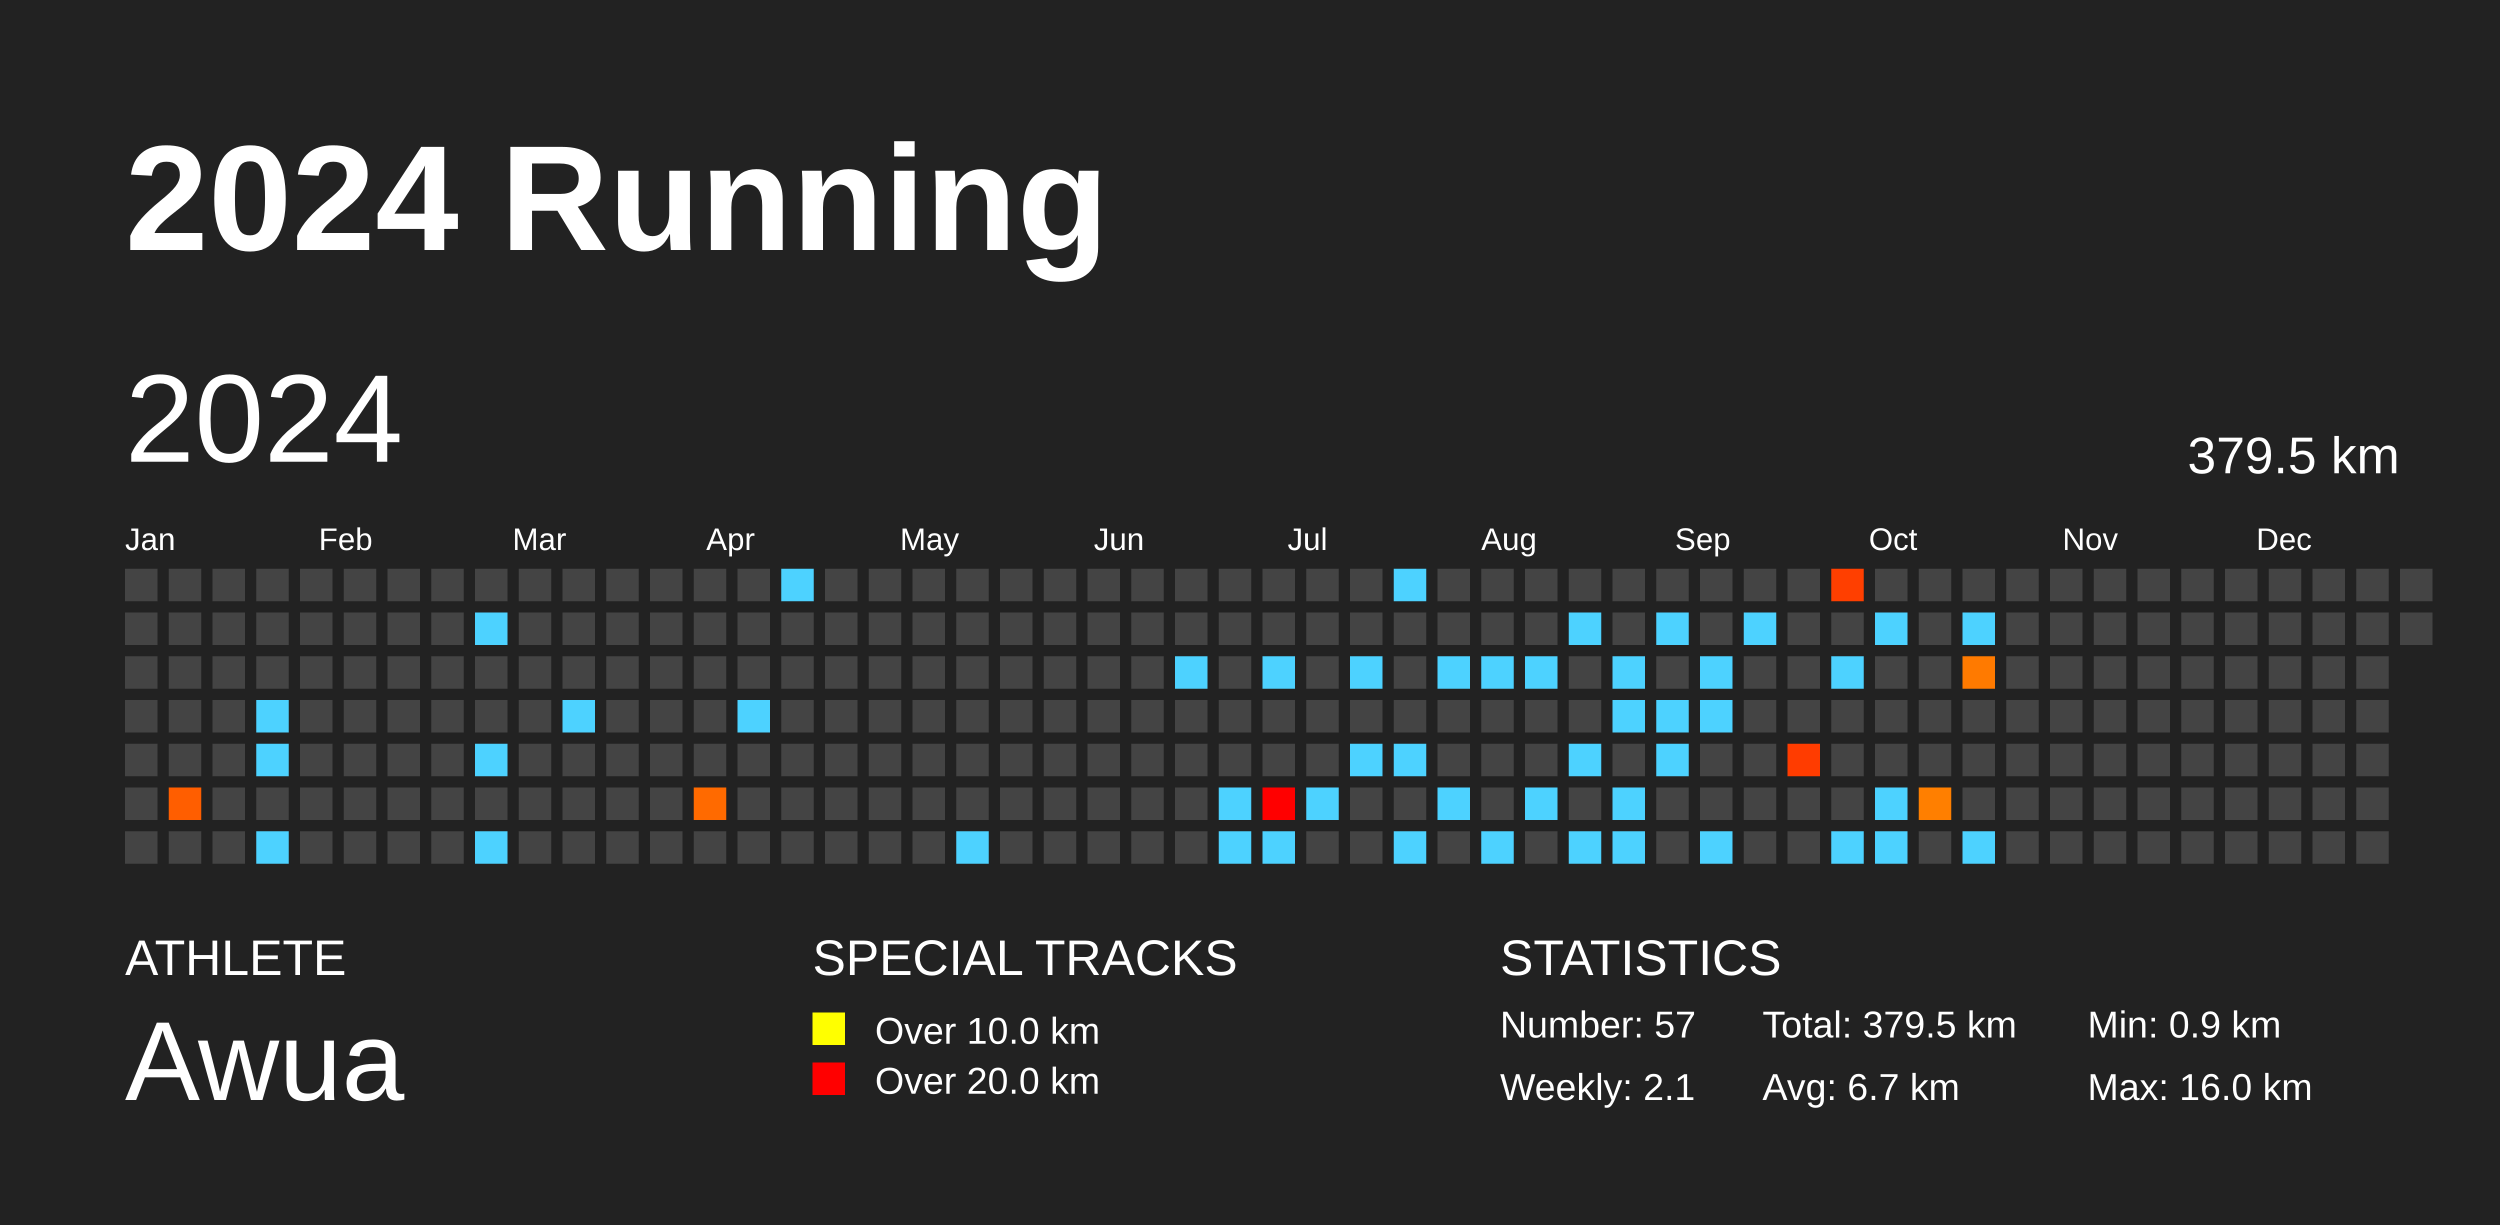
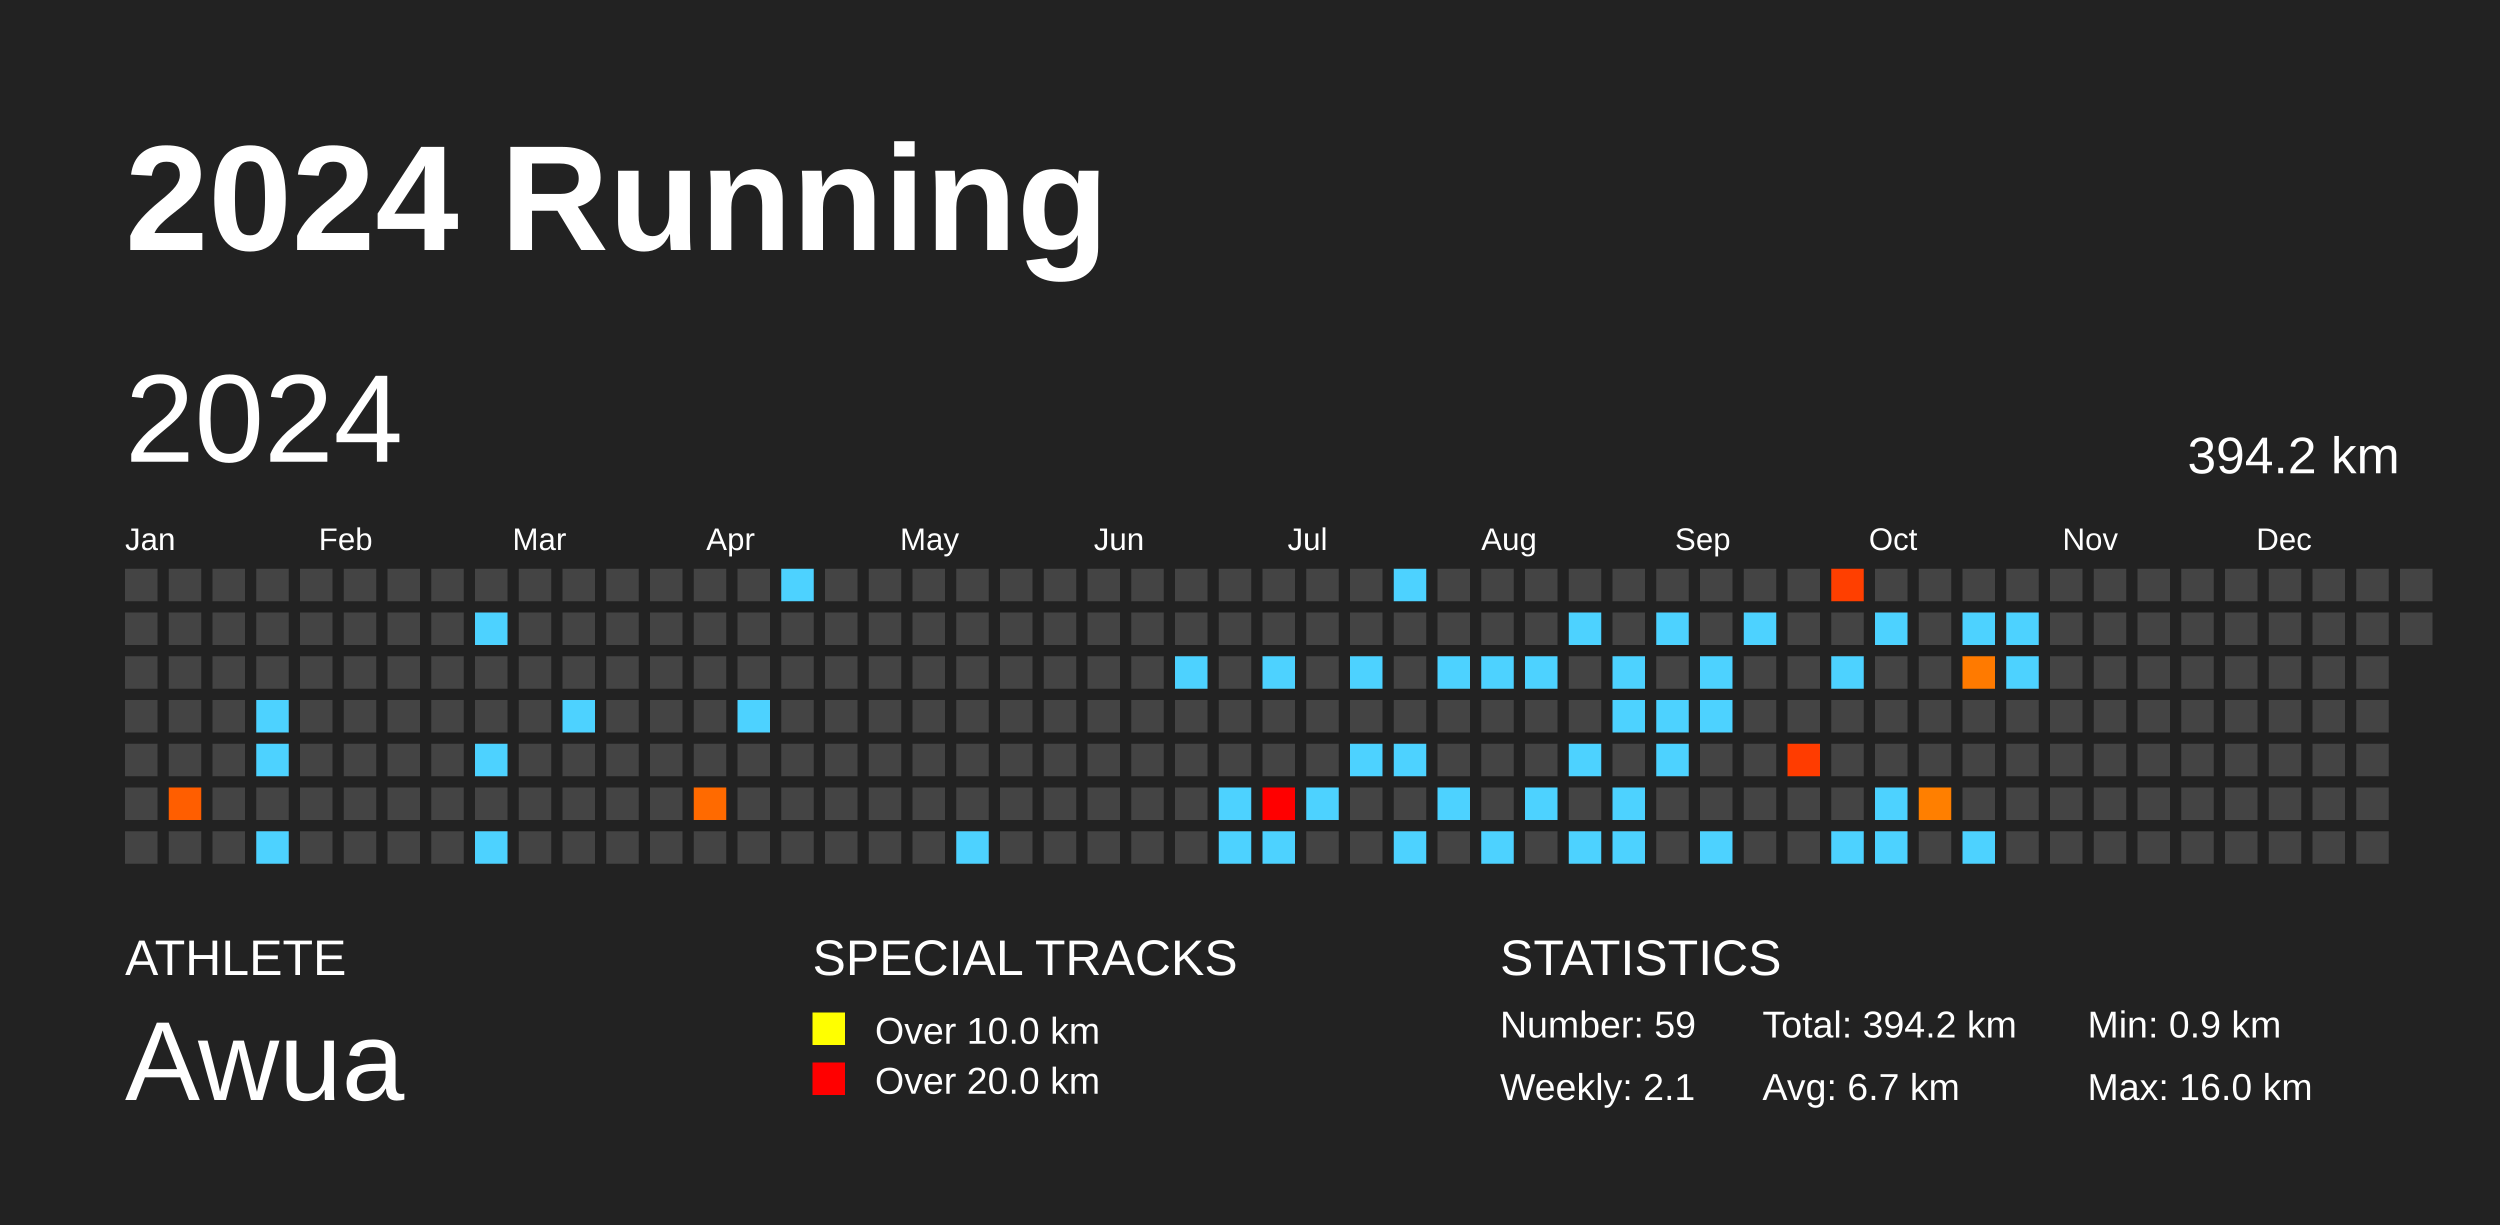
<svg xmlns="http://www.w3.org/2000/svg" baseProfile="full" height="98mm" version="1.1" viewBox="0,0,200,98" width="200mm">
  <defs />
  <rect fill="#222222" height="98" width="200" x="0" y="0" />
  <text fill="#FFFFFF" style="font-size:12px; font-family:Arial; font-weight:bold;" x="10" y="20">2024 Running</text>
  <text fill="#FFFFFF" style="font-size:4px; font-family:Arial" x="10" y="78">ATHLETE</text>
  <text fill="#FFFFFF" style="font-size:9px; font-family:Arial" x="10" y="88">Awua</text>
  <text fill="#FFFFFF" style="font-size:4px; font-family:Arial" x="65" y="78">SPECIAL TRACKS</text>
  <rect fill="yellow" height="2.6" width="2.6" x="65" y="81" />
  <text fill="#FFFFFF" style="font-size:3px; font-family:Arial" x="70" y="83.5">Over 10.0 km</text>
  <rect fill="red" height="2.6" width="2.6" x="65" y="85" />
  <text fill="#FFFFFF" style="font-size:3px; font-family:Arial" x="70" y="87.5">Over 20.0 km</text>
  <text fill="#FFFFFF" style="font-size:4px; font-family:Arial" x="120" y="78">STATISTICS</text>
-   <text fill="#FFFFFF" style="font-size:3px; font-family:Arial" x="120" y="83">Number: 57</text>
+   <text fill="#FFFFFF" style="font-size:3px; font-family:Arial" x="120" y="83">Number: 59</text>
  <text fill="#FFFFFF" style="font-size:3px; font-family:Arial" x="120" y="88">Weekly: 2.1</text>
-   <text fill="#FFFFFF" style="font-size:3px; font-family:Arial" x="141" y="83">Total: 379.5 km</text>
+   <text fill="#FFFFFF" style="font-size:3px; font-family:Arial" x="141" y="83">Total: 394.2 km</text>
  <text fill="#FFFFFF" style="font-size:3px; font-family:Arial" x="141" y="88">Avg: 6.7 km</text>
  <text fill="#FFFFFF" style="font-size:3px; font-family:Arial" x="167" y="83">Min: 0.9 km</text>
  <text fill="#FFFFFF" style="font-size:3px; font-family:Arial" x="167" y="88">Max: 16.0 km</text>
  <text dominant-baseline="hanging" fill="#FFFFFF" style="font-size:10.0px; font-family:Arial;" x="10" y="30">2024</text>
-   <text dominant-baseline="hanging" fill="#FFFFFF" style="font-size:4.125px; font-family:Arial;" x="175" y="35">379.5 km</text>
+   <text dominant-baseline="hanging" fill="#FFFFFF" style="font-size:4.125px; font-family:Arial;" x="175" y="35">394.2 km</text>
  <text fill="#FFFFFF" style="font-size:2.5px; font-family:Arial" x="10.0" y="44">Jan</text>
  <text fill="#FFFFFF" style="font-size:2.5px; font-family:Arial" x="25.5" y="44">Feb</text>
  <text fill="#FFFFFF" style="font-size:2.5px; font-family:Arial" x="41.0" y="44">Mar</text>
  <text fill="#FFFFFF" style="font-size:2.5px; font-family:Arial" x="56.5" y="44">Apr</text>
  <text fill="#FFFFFF" style="font-size:2.5px; font-family:Arial" x="72.0" y="44">May</text>
  <text fill="#FFFFFF" style="font-size:2.5px; font-family:Arial" x="87.5" y="44">Jun</text>
  <text fill="#FFFFFF" style="font-size:2.5px; font-family:Arial" x="103.0" y="44">Jul</text>
  <text fill="#FFFFFF" style="font-size:2.5px; font-family:Arial" x="118.5" y="44">Aug</text>
  <text fill="#FFFFFF" style="font-size:2.5px; font-family:Arial" x="134.0" y="44">Sep</text>
  <text fill="#FFFFFF" style="font-size:2.5px; font-family:Arial" x="149.5" y="44">Oct</text>
  <text fill="#FFFFFF" style="font-size:2.5px; font-family:Arial" x="165.0" y="44">Nov</text>
  <text fill="#FFFFFF" style="font-size:2.5px; font-family:Arial" x="180.5" y="44">Dec</text>
  <rect fill="#444444" height="2.6" width="2.6" x="10.0" y="45.5" />
  <rect fill="#444444" height="2.6" width="2.6" x="10.0" y="49.0" />
  <rect fill="#444444" height="2.6" width="2.6" x="10.0" y="52.5" />
  <rect fill="#444444" height="2.6" width="2.6" x="10.0" y="56.0" />
  <rect fill="#444444" height="2.6" width="2.6" x="10.0" y="59.5" />
  <rect fill="#444444" height="2.6" width="2.6" x="10.0" y="63.0" />
  <rect fill="#444444" height="2.6" width="2.6" x="10.0" y="66.5" />
  <rect fill="#444444" height="2.6" width="2.6" x="13.5" y="45.5" />
  <rect fill="#444444" height="2.6" width="2.6" x="13.5" y="49.0" />
  <rect fill="#444444" height="2.6" width="2.6" x="13.5" y="52.5" />
  <rect fill="#444444" height="2.6" width="2.6" x="13.5" y="56.0" />
  <rect fill="#444444" height="2.6" width="2.6" x="13.5" y="59.5" />
  <rect fill="#ff5e00" height="2.6" width="2.6" x="13.5" y="63.0" />
  <rect fill="#444444" height="2.6" width="2.6" x="13.5" y="66.5" />
  <rect fill="#444444" height="2.6" width="2.6" x="17.0" y="45.5" />
  <rect fill="#444444" height="2.6" width="2.6" x="17.0" y="49.0" />
  <rect fill="#444444" height="2.6" width="2.6" x="17.0" y="52.5" />
  <rect fill="#444444" height="2.6" width="2.6" x="17.0" y="56.0" />
  <rect fill="#444444" height="2.6" width="2.6" x="17.0" y="59.5" />
  <rect fill="#444444" height="2.6" width="2.6" x="17.0" y="63.0" />
  <rect fill="#444444" height="2.6" width="2.6" x="17.0" y="66.5" />
  <rect fill="#444444" height="2.6" width="2.6" x="20.5" y="45.5" />
  <rect fill="#444444" height="2.6" width="2.6" x="20.5" y="49.0" />
  <rect fill="#444444" height="2.6" width="2.6" x="20.5" y="52.5" />
  <rect fill="#4dd2ff" height="2.6" width="2.6" x="20.5" y="56.0" />
  <rect fill="#4dd2ff" height="2.6" width="2.6" x="20.5" y="59.5" />
  <rect fill="#444444" height="2.6" width="2.6" x="20.5" y="63.0" />
  <rect fill="#4dd2ff" height="2.6" width="2.6" x="20.5" y="66.5" />
  <rect fill="#444444" height="2.6" width="2.6" x="24.0" y="45.5" />
  <rect fill="#444444" height="2.6" width="2.6" x="24.0" y="49.0" />
  <rect fill="#444444" height="2.6" width="2.6" x="24.0" y="52.5" />
  <rect fill="#444444" height="2.6" width="2.6" x="24.0" y="56.0" />
  <rect fill="#444444" height="2.6" width="2.6" x="24.0" y="59.5" />
  <rect fill="#444444" height="2.6" width="2.6" x="24.0" y="63.0" />
  <rect fill="#444444" height="2.6" width="2.6" x="24.0" y="66.5" />
  <rect fill="#444444" height="2.6" width="2.6" x="27.5" y="45.5" />
  <rect fill="#444444" height="2.6" width="2.6" x="27.5" y="49.0" />
  <rect fill="#444444" height="2.6" width="2.6" x="27.5" y="52.5" />
  <rect fill="#444444" height="2.6" width="2.6" x="27.5" y="56.0" />
  <rect fill="#444444" height="2.6" width="2.6" x="27.5" y="59.5" />
  <rect fill="#444444" height="2.6" width="2.6" x="27.5" y="63.0" />
  <rect fill="#444444" height="2.6" width="2.6" x="27.5" y="66.5" />
  <rect fill="#444444" height="2.6" width="2.6" x="31.0" y="45.5" />
  <rect fill="#444444" height="2.6" width="2.6" x="31.0" y="49.0" />
  <rect fill="#444444" height="2.6" width="2.6" x="31.0" y="52.5" />
  <rect fill="#444444" height="2.6" width="2.6" x="31.0" y="56.0" />
  <rect fill="#444444" height="2.6" width="2.6" x="31.0" y="59.5" />
  <rect fill="#444444" height="2.6" width="2.6" x="31.0" y="63.0" />
  <rect fill="#444444" height="2.6" width="2.6" x="31.0" y="66.5" />
  <rect fill="#444444" height="2.6" width="2.6" x="34.5" y="45.5" />
  <rect fill="#444444" height="2.6" width="2.6" x="34.5" y="49.0" />
  <rect fill="#444444" height="2.6" width="2.6" x="34.5" y="52.5" />
  <rect fill="#444444" height="2.6" width="2.6" x="34.5" y="56.0" />
  <rect fill="#444444" height="2.6" width="2.6" x="34.5" y="59.5" />
  <rect fill="#444444" height="2.6" width="2.6" x="34.5" y="63.0" />
  <rect fill="#444444" height="2.6" width="2.6" x="34.5" y="66.5" />
  <rect fill="#444444" height="2.6" width="2.6" x="38.0" y="45.5" />
  <rect fill="#4dd2ff" height="2.6" width="2.6" x="38.0" y="49.0" />
  <rect fill="#444444" height="2.6" width="2.6" x="38.0" y="52.5" />
  <rect fill="#444444" height="2.6" width="2.6" x="38.0" y="56.0" />
  <rect fill="#4dd2ff" height="2.6" width="2.6" x="38.0" y="59.5" />
  <rect fill="#444444" height="2.6" width="2.6" x="38.0" y="63.0" />
  <rect fill="#4dd2ff" height="2.6" width="2.6" x="38.0" y="66.5" />
  <rect fill="#444444" height="2.6" width="2.6" x="41.5" y="45.5" />
  <rect fill="#444444" height="2.6" width="2.6" x="41.5" y="49.0" />
  <rect fill="#444444" height="2.6" width="2.6" x="41.5" y="52.5" />
  <rect fill="#444444" height="2.6" width="2.6" x="41.5" y="56.0" />
  <rect fill="#444444" height="2.6" width="2.6" x="41.5" y="59.5" />
  <rect fill="#444444" height="2.6" width="2.6" x="41.5" y="63.0" />
  <rect fill="#444444" height="2.6" width="2.6" x="41.5" y="66.5" />
  <rect fill="#444444" height="2.6" width="2.6" x="45.0" y="45.5" />
  <rect fill="#444444" height="2.6" width="2.6" x="45.0" y="49.0" />
  <rect fill="#444444" height="2.6" width="2.6" x="45.0" y="52.5" />
  <rect fill="#4dd2ff" height="2.6" width="2.6" x="45.0" y="56.0" />
  <rect fill="#444444" height="2.6" width="2.6" x="45.0" y="59.5" />
  <rect fill="#444444" height="2.6" width="2.6" x="45.0" y="63.0" />
  <rect fill="#444444" height="2.6" width="2.6" x="45.0" y="66.5" />
  <rect fill="#444444" height="2.6" width="2.6" x="48.5" y="45.5" />
  <rect fill="#444444" height="2.6" width="2.6" x="48.5" y="49.0" />
  <rect fill="#444444" height="2.6" width="2.6" x="48.5" y="52.5" />
  <rect fill="#444444" height="2.6" width="2.6" x="48.5" y="56.0" />
  <rect fill="#444444" height="2.6" width="2.6" x="48.5" y="59.5" />
  <rect fill="#444444" height="2.6" width="2.6" x="48.5" y="63.0" />
  <rect fill="#444444" height="2.6" width="2.6" x="48.5" y="66.5" />
  <rect fill="#444444" height="2.6" width="2.6" x="52.0" y="45.5" />
  <rect fill="#444444" height="2.6" width="2.6" x="52.0" y="49.0" />
  <rect fill="#444444" height="2.6" width="2.6" x="52.0" y="52.5" />
  <rect fill="#444444" height="2.6" width="2.6" x="52.0" y="56.0" />
  <rect fill="#444444" height="2.6" width="2.6" x="52.0" y="59.5" />
  <rect fill="#444444" height="2.6" width="2.6" x="52.0" y="63.0" />
  <rect fill="#444444" height="2.6" width="2.6" x="52.0" y="66.5" />
  <rect fill="#444444" height="2.6" width="2.6" x="55.5" y="45.5" />
  <rect fill="#444444" height="2.6" width="2.6" x="55.5" y="49.0" />
  <rect fill="#444444" height="2.6" width="2.6" x="55.5" y="52.5" />
  <rect fill="#444444" height="2.6" width="2.6" x="55.5" y="56.0" />
  <rect fill="#444444" height="2.6" width="2.6" x="55.5" y="59.5" />
  <rect fill="#ff6a00" height="2.6" width="2.6" x="55.5" y="63.0" />
  <rect fill="#444444" height="2.6" width="2.6" x="55.5" y="66.5" />
  <rect fill="#444444" height="2.6" width="2.6" x="59.0" y="45.5" />
  <rect fill="#444444" height="2.6" width="2.6" x="59.0" y="49.0" />
  <rect fill="#444444" height="2.6" width="2.6" x="59.0" y="52.5" />
  <rect fill="#4dd2ff" height="2.6" width="2.6" x="59.0" y="56.0" />
  <rect fill="#444444" height="2.6" width="2.6" x="59.0" y="59.5" />
  <rect fill="#444444" height="2.6" width="2.6" x="59.0" y="63.0" />
  <rect fill="#444444" height="2.6" width="2.6" x="59.0" y="66.5" />
  <rect fill="#4dd2ff" height="2.6" width="2.6" x="62.5" y="45.5" />
  <rect fill="#444444" height="2.6" width="2.6" x="62.5" y="49.0" />
  <rect fill="#444444" height="2.6" width="2.6" x="62.5" y="52.5" />
  <rect fill="#444444" height="2.6" width="2.6" x="62.5" y="56.0" />
  <rect fill="#444444" height="2.6" width="2.6" x="62.5" y="59.5" />
  <rect fill="#444444" height="2.6" width="2.6" x="62.5" y="63.0" />
  <rect fill="#444444" height="2.6" width="2.6" x="62.5" y="66.5" />
  <rect fill="#444444" height="2.6" width="2.6" x="66.0" y="45.5" />
  <rect fill="#444444" height="2.6" width="2.6" x="66.0" y="49.0" />
  <rect fill="#444444" height="2.6" width="2.6" x="66.0" y="52.5" />
  <rect fill="#444444" height="2.6" width="2.6" x="66.0" y="56.0" />
  <rect fill="#444444" height="2.6" width="2.6" x="66.0" y="59.5" />
  <rect fill="#444444" height="2.6" width="2.6" x="66.0" y="63.0" />
  <rect fill="#444444" height="2.6" width="2.6" x="66.0" y="66.5" />
  <rect fill="#444444" height="2.6" width="2.6" x="69.5" y="45.5" />
  <rect fill="#444444" height="2.6" width="2.6" x="69.5" y="49.0" />
  <rect fill="#444444" height="2.6" width="2.6" x="69.5" y="52.5" />
  <rect fill="#444444" height="2.6" width="2.6" x="69.5" y="56.0" />
  <rect fill="#444444" height="2.6" width="2.6" x="69.5" y="59.5" />
  <rect fill="#444444" height="2.6" width="2.6" x="69.5" y="63.0" />
  <rect fill="#444444" height="2.6" width="2.6" x="69.5" y="66.5" />
  <rect fill="#444444" height="2.6" width="2.6" x="73.0" y="45.5" />
  <rect fill="#444444" height="2.6" width="2.6" x="73.0" y="49.0" />
  <rect fill="#444444" height="2.6" width="2.6" x="73.0" y="52.5" />
  <rect fill="#444444" height="2.6" width="2.6" x="73.0" y="56.0" />
  <rect fill="#444444" height="2.6" width="2.6" x="73.0" y="59.5" />
  <rect fill="#444444" height="2.6" width="2.6" x="73.0" y="63.0" />
  <rect fill="#444444" height="2.6" width="2.6" x="73.0" y="66.5" />
  <rect fill="#444444" height="2.6" width="2.6" x="76.5" y="45.5" />
  <rect fill="#444444" height="2.6" width="2.6" x="76.5" y="49.0" />
  <rect fill="#444444" height="2.6" width="2.6" x="76.5" y="52.5" />
  <rect fill="#444444" height="2.6" width="2.6" x="76.5" y="56.0" />
  <rect fill="#444444" height="2.6" width="2.6" x="76.5" y="59.5" />
  <rect fill="#444444" height="2.6" width="2.6" x="76.5" y="63.0" />
  <rect fill="#4dd2ff" height="2.6" width="2.6" x="76.5" y="66.5" />
  <rect fill="#444444" height="2.6" width="2.6" x="80.0" y="45.5" />
  <rect fill="#444444" height="2.6" width="2.6" x="80.0" y="49.0" />
  <rect fill="#444444" height="2.6" width="2.6" x="80.0" y="52.5" />
  <rect fill="#444444" height="2.6" width="2.6" x="80.0" y="56.0" />
  <rect fill="#444444" height="2.6" width="2.6" x="80.0" y="59.5" />
  <rect fill="#444444" height="2.6" width="2.6" x="80.0" y="63.0" />
  <rect fill="#444444" height="2.6" width="2.6" x="80.0" y="66.5" />
  <rect fill="#444444" height="2.6" width="2.6" x="83.5" y="45.5" />
  <rect fill="#444444" height="2.6" width="2.6" x="83.5" y="49.0" />
  <rect fill="#444444" height="2.6" width="2.6" x="83.5" y="52.5" />
  <rect fill="#444444" height="2.6" width="2.6" x="83.5" y="56.0" />
  <rect fill="#444444" height="2.6" width="2.6" x="83.5" y="59.5" />
  <rect fill="#444444" height="2.6" width="2.6" x="83.5" y="63.0" />
  <rect fill="#444444" height="2.6" width="2.6" x="83.5" y="66.5" />
  <rect fill="#444444" height="2.6" width="2.6" x="87.0" y="45.5" />
  <rect fill="#444444" height="2.6" width="2.6" x="87.0" y="49.0" />
  <rect fill="#444444" height="2.6" width="2.6" x="87.0" y="52.5" />
  <rect fill="#444444" height="2.6" width="2.6" x="87.0" y="56.0" />
  <rect fill="#444444" height="2.6" width="2.6" x="87.0" y="59.5" />
  <rect fill="#444444" height="2.6" width="2.6" x="87.0" y="63.0" />
  <rect fill="#444444" height="2.6" width="2.6" x="87.0" y="66.5" />
  <rect fill="#444444" height="2.6" width="2.6" x="90.5" y="45.5" />
  <rect fill="#444444" height="2.6" width="2.6" x="90.5" y="49.0" />
  <rect fill="#444444" height="2.6" width="2.6" x="90.5" y="52.5" />
  <rect fill="#444444" height="2.6" width="2.6" x="90.5" y="56.0" />
  <rect fill="#444444" height="2.6" width="2.6" x="90.5" y="59.5" />
  <rect fill="#444444" height="2.6" width="2.6" x="90.5" y="63.0" />
  <rect fill="#444444" height="2.6" width="2.6" x="90.5" y="66.5" />
  <rect fill="#444444" height="2.6" width="2.6" x="94.0" y="45.5" />
  <rect fill="#444444" height="2.6" width="2.6" x="94.0" y="49.0" />
  <rect fill="#4dd2ff" height="2.6" width="2.6" x="94.0" y="52.5" />
  <rect fill="#444444" height="2.6" width="2.6" x="94.0" y="56.0" />
  <rect fill="#444444" height="2.6" width="2.6" x="94.0" y="59.5" />
  <rect fill="#444444" height="2.6" width="2.6" x="94.0" y="63.0" />
  <rect fill="#444444" height="2.6" width="2.6" x="94.0" y="66.5" />
  <rect fill="#444444" height="2.6" width="2.6" x="97.5" y="45.5" />
  <rect fill="#444444" height="2.6" width="2.6" x="97.5" y="49.0" />
  <rect fill="#444444" height="2.6" width="2.6" x="97.5" y="52.5" />
  <rect fill="#444444" height="2.6" width="2.6" x="97.5" y="56.0" />
  <rect fill="#444444" height="2.6" width="2.6" x="97.5" y="59.5" />
  <rect fill="#4dd2ff" height="2.6" width="2.6" x="97.5" y="63.0" />
  <rect fill="#4dd2ff" height="2.6" width="2.6" x="97.5" y="66.5" />
  <rect fill="#444444" height="2.6" width="2.6" x="101.0" y="45.5" />
  <rect fill="#444444" height="2.6" width="2.6" x="101.0" y="49.0" />
  <rect fill="#4dd2ff" height="2.6" width="2.6" x="101.0" y="52.5" />
  <rect fill="#444444" height="2.6" width="2.6" x="101.0" y="56.0" />
  <rect fill="#444444" height="2.6" width="2.6" x="101.0" y="59.5" />
  <rect fill="#ff0000" height="2.6" width="2.6" x="101.0" y="63.0" />
  <rect fill="#4dd2ff" height="2.6" width="2.6" x="101.0" y="66.5" />
  <rect fill="#444444" height="2.6" width="2.6" x="104.5" y="45.5" />
  <rect fill="#444444" height="2.6" width="2.6" x="104.5" y="49.0" />
  <rect fill="#444444" height="2.6" width="2.6" x="104.5" y="52.5" />
  <rect fill="#444444" height="2.6" width="2.6" x="104.5" y="56.0" />
  <rect fill="#444444" height="2.6" width="2.6" x="104.5" y="59.5" />
  <rect fill="#4dd2ff" height="2.6" width="2.6" x="104.5" y="63.0" />
  <rect fill="#444444" height="2.6" width="2.6" x="104.5" y="66.5" />
  <rect fill="#444444" height="2.6" width="2.6" x="108.0" y="45.5" />
  <rect fill="#444444" height="2.6" width="2.6" x="108.0" y="49.0" />
  <rect fill="#4dd2ff" height="2.6" width="2.6" x="108.0" y="52.5" />
  <rect fill="#444444" height="2.6" width="2.6" x="108.0" y="56.0" />
  <rect fill="#4dd2ff" height="2.6" width="2.6" x="108.0" y="59.5" />
  <rect fill="#444444" height="2.6" width="2.6" x="108.0" y="63.0" />
  <rect fill="#444444" height="2.6" width="2.6" x="108.0" y="66.5" />
  <rect fill="#4dd2ff" height="2.6" width="2.6" x="111.5" y="45.5" />
  <rect fill="#444444" height="2.6" width="2.6" x="111.5" y="49.0" />
  <rect fill="#444444" height="2.6" width="2.6" x="111.5" y="52.5" />
  <rect fill="#444444" height="2.6" width="2.6" x="111.5" y="56.0" />
  <rect fill="#4dd2ff" height="2.6" width="2.6" x="111.5" y="59.5" />
  <rect fill="#444444" height="2.6" width="2.6" x="111.5" y="63.0" />
  <rect fill="#4dd2ff" height="2.6" width="2.6" x="111.5" y="66.5" />
  <rect fill="#444444" height="2.6" width="2.6" x="115.0" y="45.5" />
  <rect fill="#444444" height="2.6" width="2.6" x="115.0" y="49.0" />
  <rect fill="#4dd2ff" height="2.6" width="2.6" x="115.0" y="52.5" />
  <rect fill="#444444" height="2.6" width="2.6" x="115.0" y="56.0" />
  <rect fill="#444444" height="2.6" width="2.6" x="115.0" y="59.5" />
  <rect fill="#4dd2ff" height="2.6" width="2.6" x="115.0" y="63.0" />
  <rect fill="#444444" height="2.6" width="2.6" x="115.0" y="66.5" />
  <rect fill="#444444" height="2.6" width="2.6" x="118.5" y="45.5" />
  <rect fill="#444444" height="2.6" width="2.6" x="118.5" y="49.0" />
  <rect fill="#4dd2ff" height="2.6" width="2.6" x="118.5" y="52.5" />
  <rect fill="#444444" height="2.6" width="2.6" x="118.5" y="56.0" />
  <rect fill="#444444" height="2.6" width="2.6" x="118.5" y="59.5" />
  <rect fill="#444444" height="2.6" width="2.6" x="118.5" y="63.0" />
  <rect fill="#4dd2ff" height="2.6" width="2.6" x="118.5" y="66.5" />
  <rect fill="#444444" height="2.6" width="2.6" x="122.0" y="45.5" />
  <rect fill="#444444" height="2.6" width="2.6" x="122.0" y="49.0" />
  <rect fill="#4dd2ff" height="2.6" width="2.6" x="122.0" y="52.5" />
  <rect fill="#444444" height="2.6" width="2.6" x="122.0" y="56.0" />
  <rect fill="#444444" height="2.6" width="2.6" x="122.0" y="59.5" />
  <rect fill="#4dd2ff" height="2.6" width="2.6" x="122.0" y="63.0" />
  <rect fill="#444444" height="2.6" width="2.6" x="122.0" y="66.5" />
  <rect fill="#444444" height="2.6" width="2.6" x="125.5" y="45.5" />
  <rect fill="#4dd2ff" height="2.6" width="2.6" x="125.5" y="49.0" />
  <rect fill="#444444" height="2.6" width="2.6" x="125.5" y="52.5" />
  <rect fill="#444444" height="2.6" width="2.6" x="125.5" y="56.0" />
  <rect fill="#4dd2ff" height="2.6" width="2.6" x="125.5" y="59.5" />
  <rect fill="#444444" height="2.6" width="2.6" x="125.5" y="63.0" />
  <rect fill="#4dd2ff" height="2.6" width="2.6" x="125.5" y="66.5" />
  <rect fill="#444444" height="2.6" width="2.6" x="129.0" y="45.5" />
  <rect fill="#444444" height="2.6" width="2.6" x="129.0" y="49.0" />
  <rect fill="#4dd2ff" height="2.6" width="2.6" x="129.0" y="52.5" />
  <rect fill="#4dd2ff" height="2.6" width="2.6" x="129.0" y="56.0" />
  <rect fill="#444444" height="2.6" width="2.6" x="129.0" y="59.5" />
  <rect fill="#4dd2ff" height="2.6" width="2.6" x="129.0" y="63.0" />
  <rect fill="#4dd2ff" height="2.6" width="2.6" x="129.0" y="66.5" />
  <rect fill="#444444" height="2.6" width="2.6" x="132.5" y="45.5" />
  <rect fill="#4dd2ff" height="2.6" width="2.6" x="132.5" y="49.0" />
  <rect fill="#444444" height="2.6" width="2.6" x="132.5" y="52.5" />
  <rect fill="#4dd2ff" height="2.6" width="2.6" x="132.5" y="56.0" />
  <rect fill="#4dd2ff" height="2.6" width="2.6" x="132.5" y="59.5" />
  <rect fill="#444444" height="2.6" width="2.6" x="132.5" y="63.0" />
  <rect fill="#444444" height="2.6" width="2.6" x="132.5" y="66.5" />
  <rect fill="#444444" height="2.6" width="2.6" x="136.0" y="45.5" />
  <rect fill="#444444" height="2.6" width="2.6" x="136.0" y="49.0" />
  <rect fill="#4dd2ff" height="2.6" width="2.6" x="136.0" y="52.5" />
  <rect fill="#4dd2ff" height="2.6" width="2.6" x="136.0" y="56.0" />
  <rect fill="#444444" height="2.6" width="2.6" x="136.0" y="59.5" />
  <rect fill="#444444" height="2.6" width="2.6" x="136.0" y="63.0" />
  <rect fill="#4dd2ff" height="2.6" width="2.6" x="136.0" y="66.5" />
  <rect fill="#444444" height="2.6" width="2.6" x="139.5" y="45.5" />
  <rect fill="#4dd2ff" height="2.6" width="2.6" x="139.5" y="49.0" />
  <rect fill="#444444" height="2.6" width="2.6" x="139.5" y="52.5" />
  <rect fill="#444444" height="2.6" width="2.6" x="139.5" y="56.0" />
  <rect fill="#444444" height="2.6" width="2.6" x="139.5" y="59.5" />
  <rect fill="#444444" height="2.6" width="2.6" x="139.5" y="63.0" />
  <rect fill="#444444" height="2.6" width="2.6" x="139.5" y="66.5" />
  <rect fill="#444444" height="2.6" width="2.6" x="143.0" y="45.5" />
  <rect fill="#444444" height="2.6" width="2.6" x="143.0" y="49.0" />
  <rect fill="#444444" height="2.6" width="2.6" x="143.0" y="52.5" />
  <rect fill="#444444" height="2.6" width="2.6" x="143.0" y="56.0" />
  <rect fill="#ff3c00" height="2.6" width="2.6" x="143.0" y="59.5" />
  <rect fill="#444444" height="2.6" width="2.6" x="143.0" y="63.0" />
  <rect fill="#444444" height="2.6" width="2.6" x="143.0" y="66.5" />
  <rect fill="#ff3f00" height="2.6" width="2.6" x="146.5" y="45.5" />
  <rect fill="#444444" height="2.6" width="2.6" x="146.5" y="49.0" />
  <rect fill="#4dd2ff" height="2.6" width="2.6" x="146.5" y="52.5" />
  <rect fill="#444444" height="2.6" width="2.6" x="146.5" y="56.0" />
  <rect fill="#444444" height="2.6" width="2.6" x="146.5" y="59.5" />
  <rect fill="#444444" height="2.6" width="2.6" x="146.5" y="63.0" />
  <rect fill="#4dd2ff" height="2.6" width="2.6" x="146.5" y="66.5" />
  <rect fill="#444444" height="2.6" width="2.6" x="150.0" y="45.5" />
  <rect fill="#4dd2ff" height="2.6" width="2.6" x="150.0" y="49.0" />
  <rect fill="#444444" height="2.6" width="2.6" x="150.0" y="52.5" />
  <rect fill="#444444" height="2.6" width="2.6" x="150.0" y="56.0" />
  <rect fill="#444444" height="2.6" width="2.6" x="150.0" y="59.5" />
  <rect fill="#4dd2ff" height="2.6" width="2.6" x="150.0" y="63.0" />
  <rect fill="#4dd2ff" height="2.6" width="2.6" x="150.0" y="66.5" />
  <rect fill="#444444" height="2.6" width="2.6" x="153.5" y="45.5" />
  <rect fill="#444444" height="2.6" width="2.6" x="153.5" y="49.0" />
  <rect fill="#444444" height="2.6" width="2.6" x="153.5" y="52.5" />
  <rect fill="#444444" height="2.6" width="2.6" x="153.5" y="56.0" />
  <rect fill="#444444" height="2.6" width="2.6" x="153.5" y="59.5" />
  <rect fill="#ff7f00" height="2.6" width="2.6" x="153.5" y="63.0" />
  <rect fill="#444444" height="2.6" width="2.6" x="153.5" y="66.5" />
  <rect fill="#444444" height="2.6" width="2.6" x="157.0" y="45.5" />
  <rect fill="#4dd2ff" height="2.6" width="2.6" x="157.0" y="49.0" />
  <rect fill="#ff7a00" height="2.6" width="2.6" x="157.0" y="52.5" />
  <rect fill="#444444" height="2.6" width="2.6" x="157.0" y="56.0" />
  <rect fill="#444444" height="2.6" width="2.6" x="157.0" y="59.5" />
  <rect fill="#444444" height="2.6" width="2.6" x="157.0" y="63.0" />
  <rect fill="#4dd2ff" height="2.6" width="2.6" x="157.0" y="66.5" />
  <rect fill="#444444" height="2.6" width="2.6" x="160.5" y="45.5" />
-   <rect fill="#444444" height="2.6" width="2.6" x="160.5" y="49.0" />
-   <rect fill="#444444" height="2.6" width="2.6" x="160.5" y="52.5" />
+   <rect fill="#4dd2ff" height="2.6" width="2.6" x="160.5" y="49.0" />
+   <rect fill="#4dd2ff" height="2.6" width="2.6" x="160.5" y="52.5" />
  <rect fill="#444444" height="2.6" width="2.6" x="160.5" y="56.0" />
  <rect fill="#444444" height="2.6" width="2.6" x="160.5" y="59.5" />
  <rect fill="#444444" height="2.6" width="2.6" x="160.5" y="63.0" />
  <rect fill="#444444" height="2.6" width="2.6" x="160.5" y="66.5" />
  <rect fill="#444444" height="2.6" width="2.6" x="164.0" y="45.5" />
  <rect fill="#444444" height="2.6" width="2.6" x="164.0" y="49.0" />
  <rect fill="#444444" height="2.6" width="2.6" x="164.0" y="52.5" />
  <rect fill="#444444" height="2.6" width="2.6" x="164.0" y="56.0" />
  <rect fill="#444444" height="2.6" width="2.6" x="164.0" y="59.5" />
  <rect fill="#444444" height="2.6" width="2.6" x="164.0" y="63.0" />
  <rect fill="#444444" height="2.6" width="2.6" x="164.0" y="66.5" />
  <rect fill="#444444" height="2.6" width="2.6" x="167.5" y="45.5" />
  <rect fill="#444444" height="2.6" width="2.6" x="167.5" y="49.0" />
  <rect fill="#444444" height="2.6" width="2.6" x="167.5" y="52.5" />
  <rect fill="#444444" height="2.6" width="2.6" x="167.5" y="56.0" />
  <rect fill="#444444" height="2.6" width="2.6" x="167.5" y="59.5" />
  <rect fill="#444444" height="2.6" width="2.6" x="167.5" y="63.0" />
  <rect fill="#444444" height="2.6" width="2.6" x="167.5" y="66.5" />
  <rect fill="#444444" height="2.6" width="2.6" x="171.0" y="45.5" />
  <rect fill="#444444" height="2.6" width="2.6" x="171.0" y="49.0" />
  <rect fill="#444444" height="2.6" width="2.6" x="171.0" y="52.5" />
  <rect fill="#444444" height="2.6" width="2.6" x="171.0" y="56.0" />
  <rect fill="#444444" height="2.6" width="2.6" x="171.0" y="59.5" />
  <rect fill="#444444" height="2.6" width="2.6" x="171.0" y="63.0" />
  <rect fill="#444444" height="2.6" width="2.6" x="171.0" y="66.5" />
  <rect fill="#444444" height="2.6" width="2.6" x="174.5" y="45.5" />
  <rect fill="#444444" height="2.6" width="2.6" x="174.5" y="49.0" />
  <rect fill="#444444" height="2.6" width="2.6" x="174.5" y="52.5" />
  <rect fill="#444444" height="2.6" width="2.6" x="174.5" y="56.0" />
  <rect fill="#444444" height="2.6" width="2.6" x="174.5" y="59.5" />
  <rect fill="#444444" height="2.6" width="2.6" x="174.5" y="63.0" />
  <rect fill="#444444" height="2.6" width="2.6" x="174.5" y="66.5" />
  <rect fill="#444444" height="2.6" width="2.6" x="178.0" y="45.5" />
  <rect fill="#444444" height="2.6" width="2.6" x="178.0" y="49.0" />
  <rect fill="#444444" height="2.6" width="2.6" x="178.0" y="52.5" />
  <rect fill="#444444" height="2.6" width="2.6" x="178.0" y="56.0" />
  <rect fill="#444444" height="2.6" width="2.6" x="178.0" y="59.5" />
  <rect fill="#444444" height="2.6" width="2.6" x="178.0" y="63.0" />
  <rect fill="#444444" height="2.6" width="2.6" x="178.0" y="66.5" />
  <rect fill="#444444" height="2.6" width="2.6" x="181.5" y="45.5" />
  <rect fill="#444444" height="2.6" width="2.6" x="181.5" y="49.0" />
  <rect fill="#444444" height="2.6" width="2.6" x="181.5" y="52.5" />
  <rect fill="#444444" height="2.6" width="2.6" x="181.5" y="56.0" />
  <rect fill="#444444" height="2.6" width="2.6" x="181.5" y="59.5" />
  <rect fill="#444444" height="2.6" width="2.6" x="181.5" y="63.0" />
  <rect fill="#444444" height="2.6" width="2.6" x="181.5" y="66.5" />
  <rect fill="#444444" height="2.6" width="2.6" x="185.0" y="45.5" />
  <rect fill="#444444" height="2.6" width="2.6" x="185.0" y="49.0" />
  <rect fill="#444444" height="2.6" width="2.6" x="185.0" y="52.5" />
  <rect fill="#444444" height="2.6" width="2.6" x="185.0" y="56.0" />
  <rect fill="#444444" height="2.6" width="2.6" x="185.0" y="59.5" />
  <rect fill="#444444" height="2.6" width="2.6" x="185.0" y="63.0" />
  <rect fill="#444444" height="2.6" width="2.6" x="185.0" y="66.5" />
  <rect fill="#444444" height="2.6" width="2.6" x="188.5" y="45.5" />
  <rect fill="#444444" height="2.6" width="2.6" x="188.5" y="49.0" />
  <rect fill="#444444" height="2.6" width="2.6" x="188.5" y="52.5" />
  <rect fill="#444444" height="2.6" width="2.6" x="188.5" y="56.0" />
  <rect fill="#444444" height="2.6" width="2.6" x="188.5" y="59.5" />
  <rect fill="#444444" height="2.6" width="2.6" x="188.5" y="63.0" />
  <rect fill="#444444" height="2.6" width="2.6" x="188.5" y="66.5" />
  <rect fill="#444444" height="2.6" width="2.6" x="192.0" y="45.5" />
  <rect fill="#444444" height="2.6" width="2.6" x="192.0" y="49.0" />
</svg>
